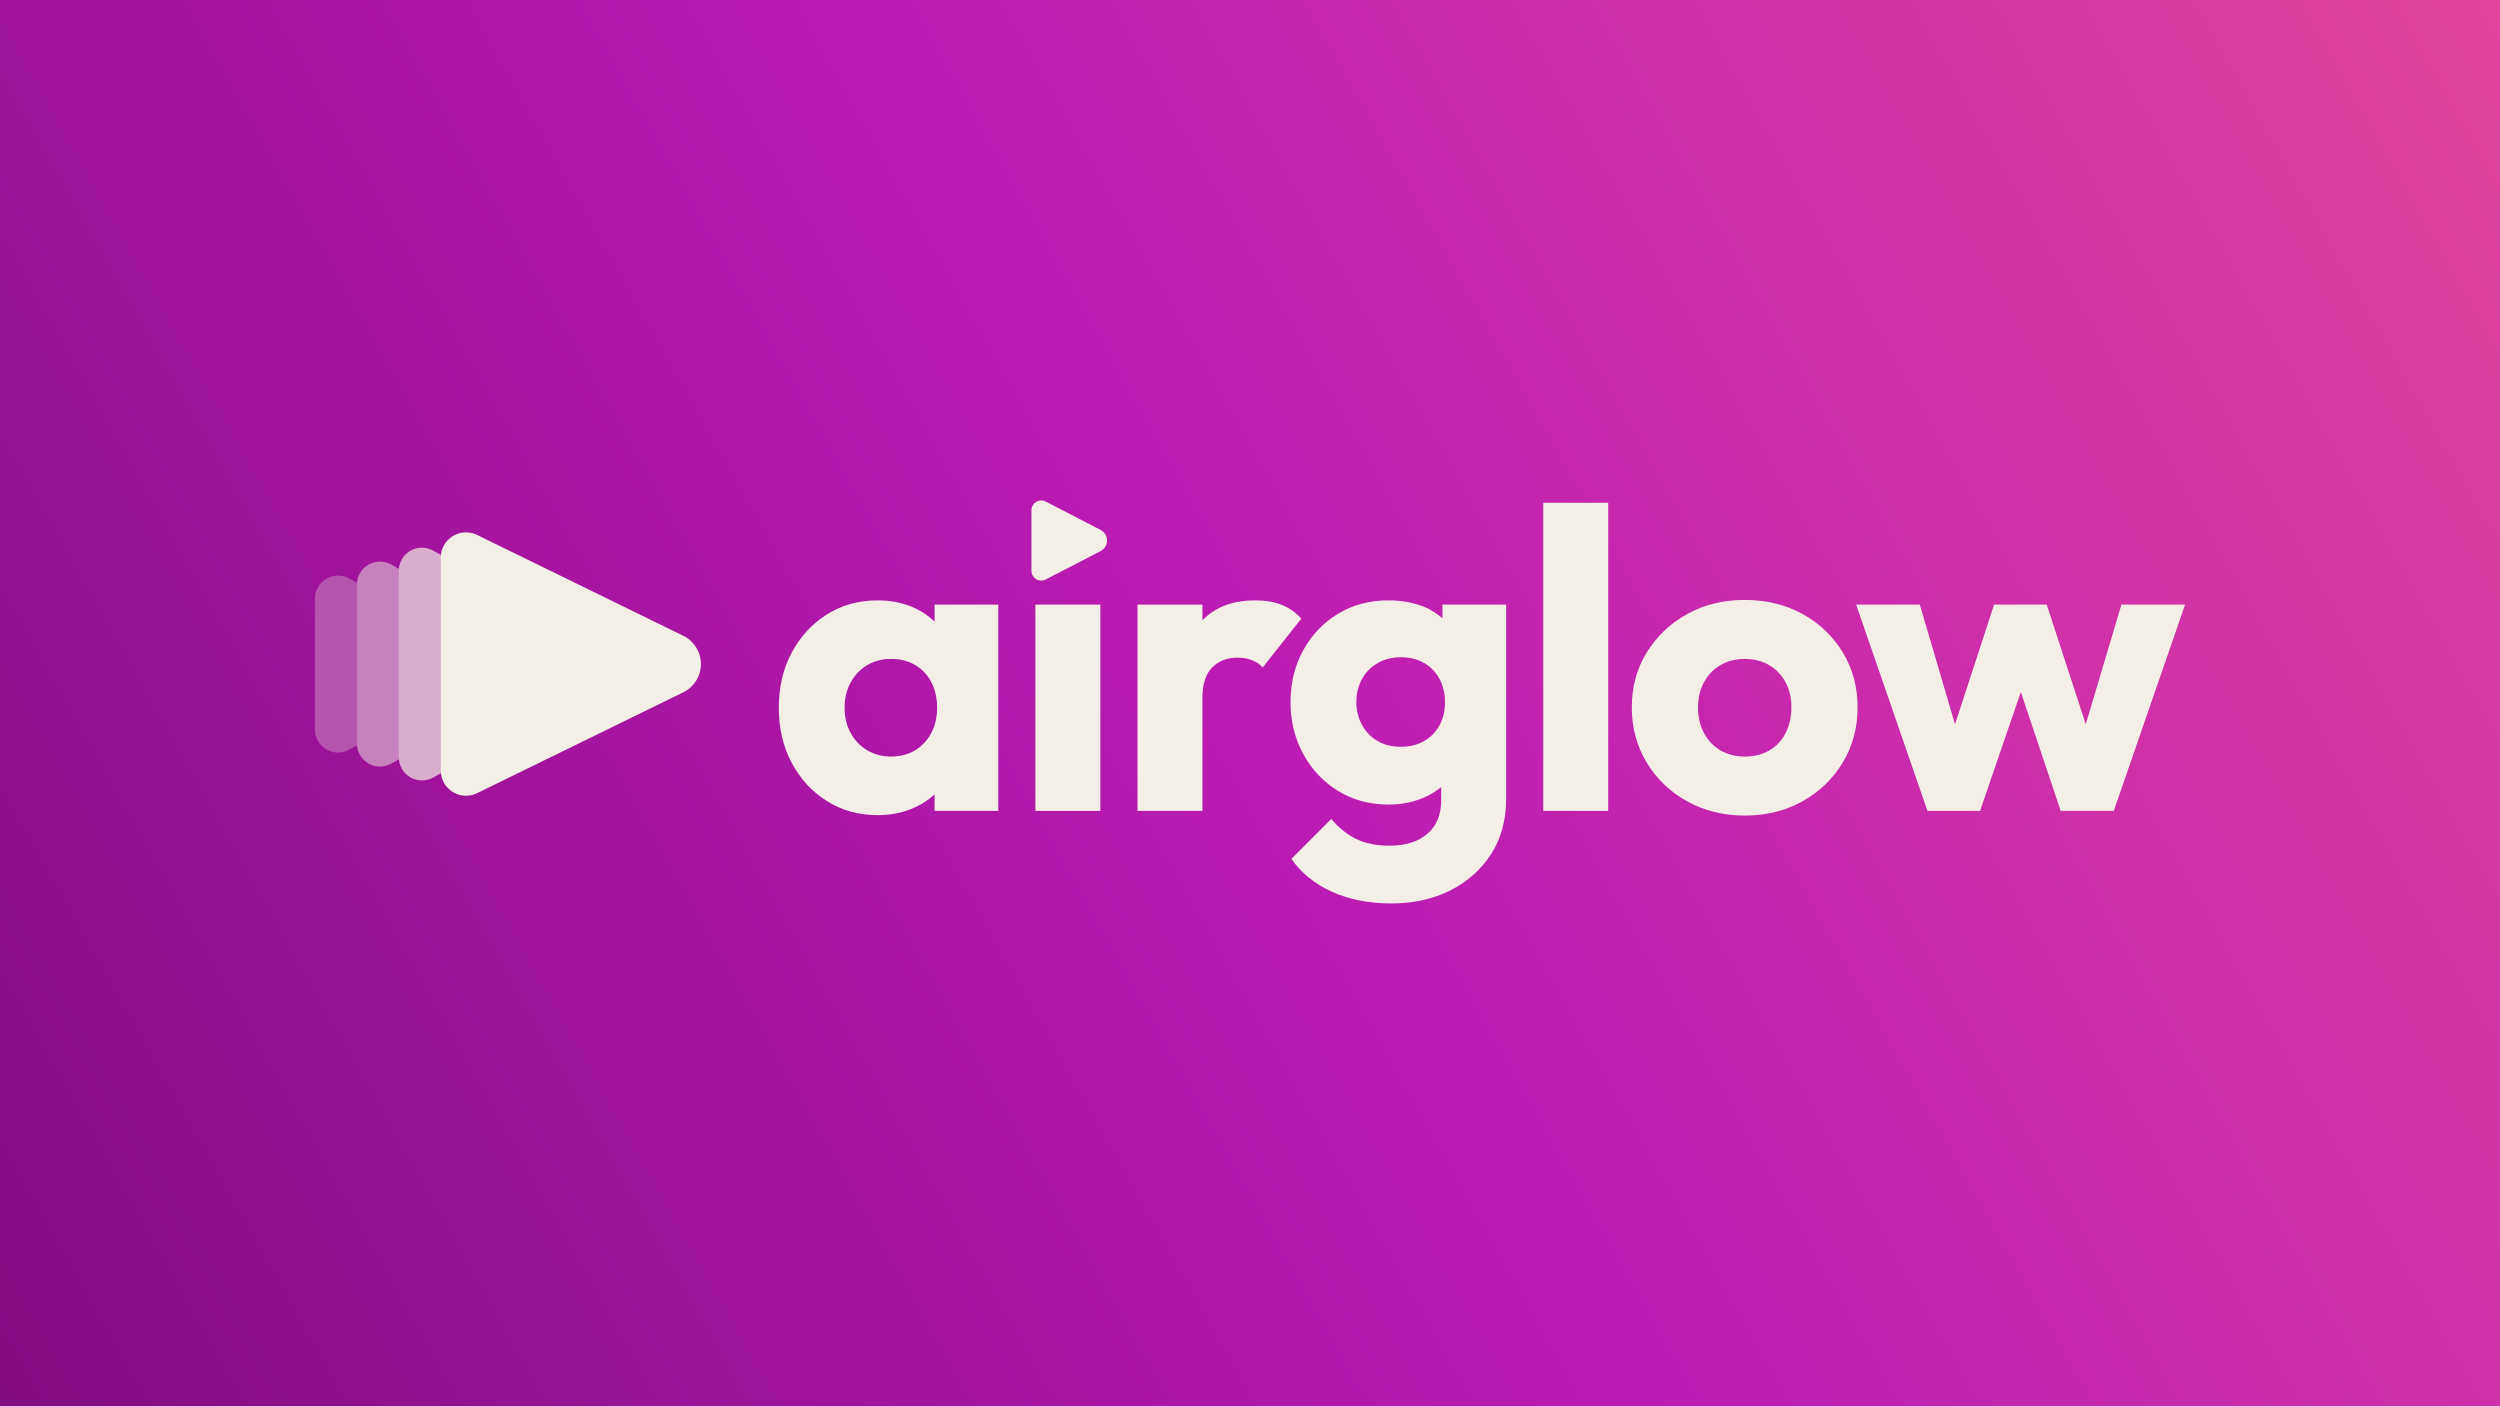
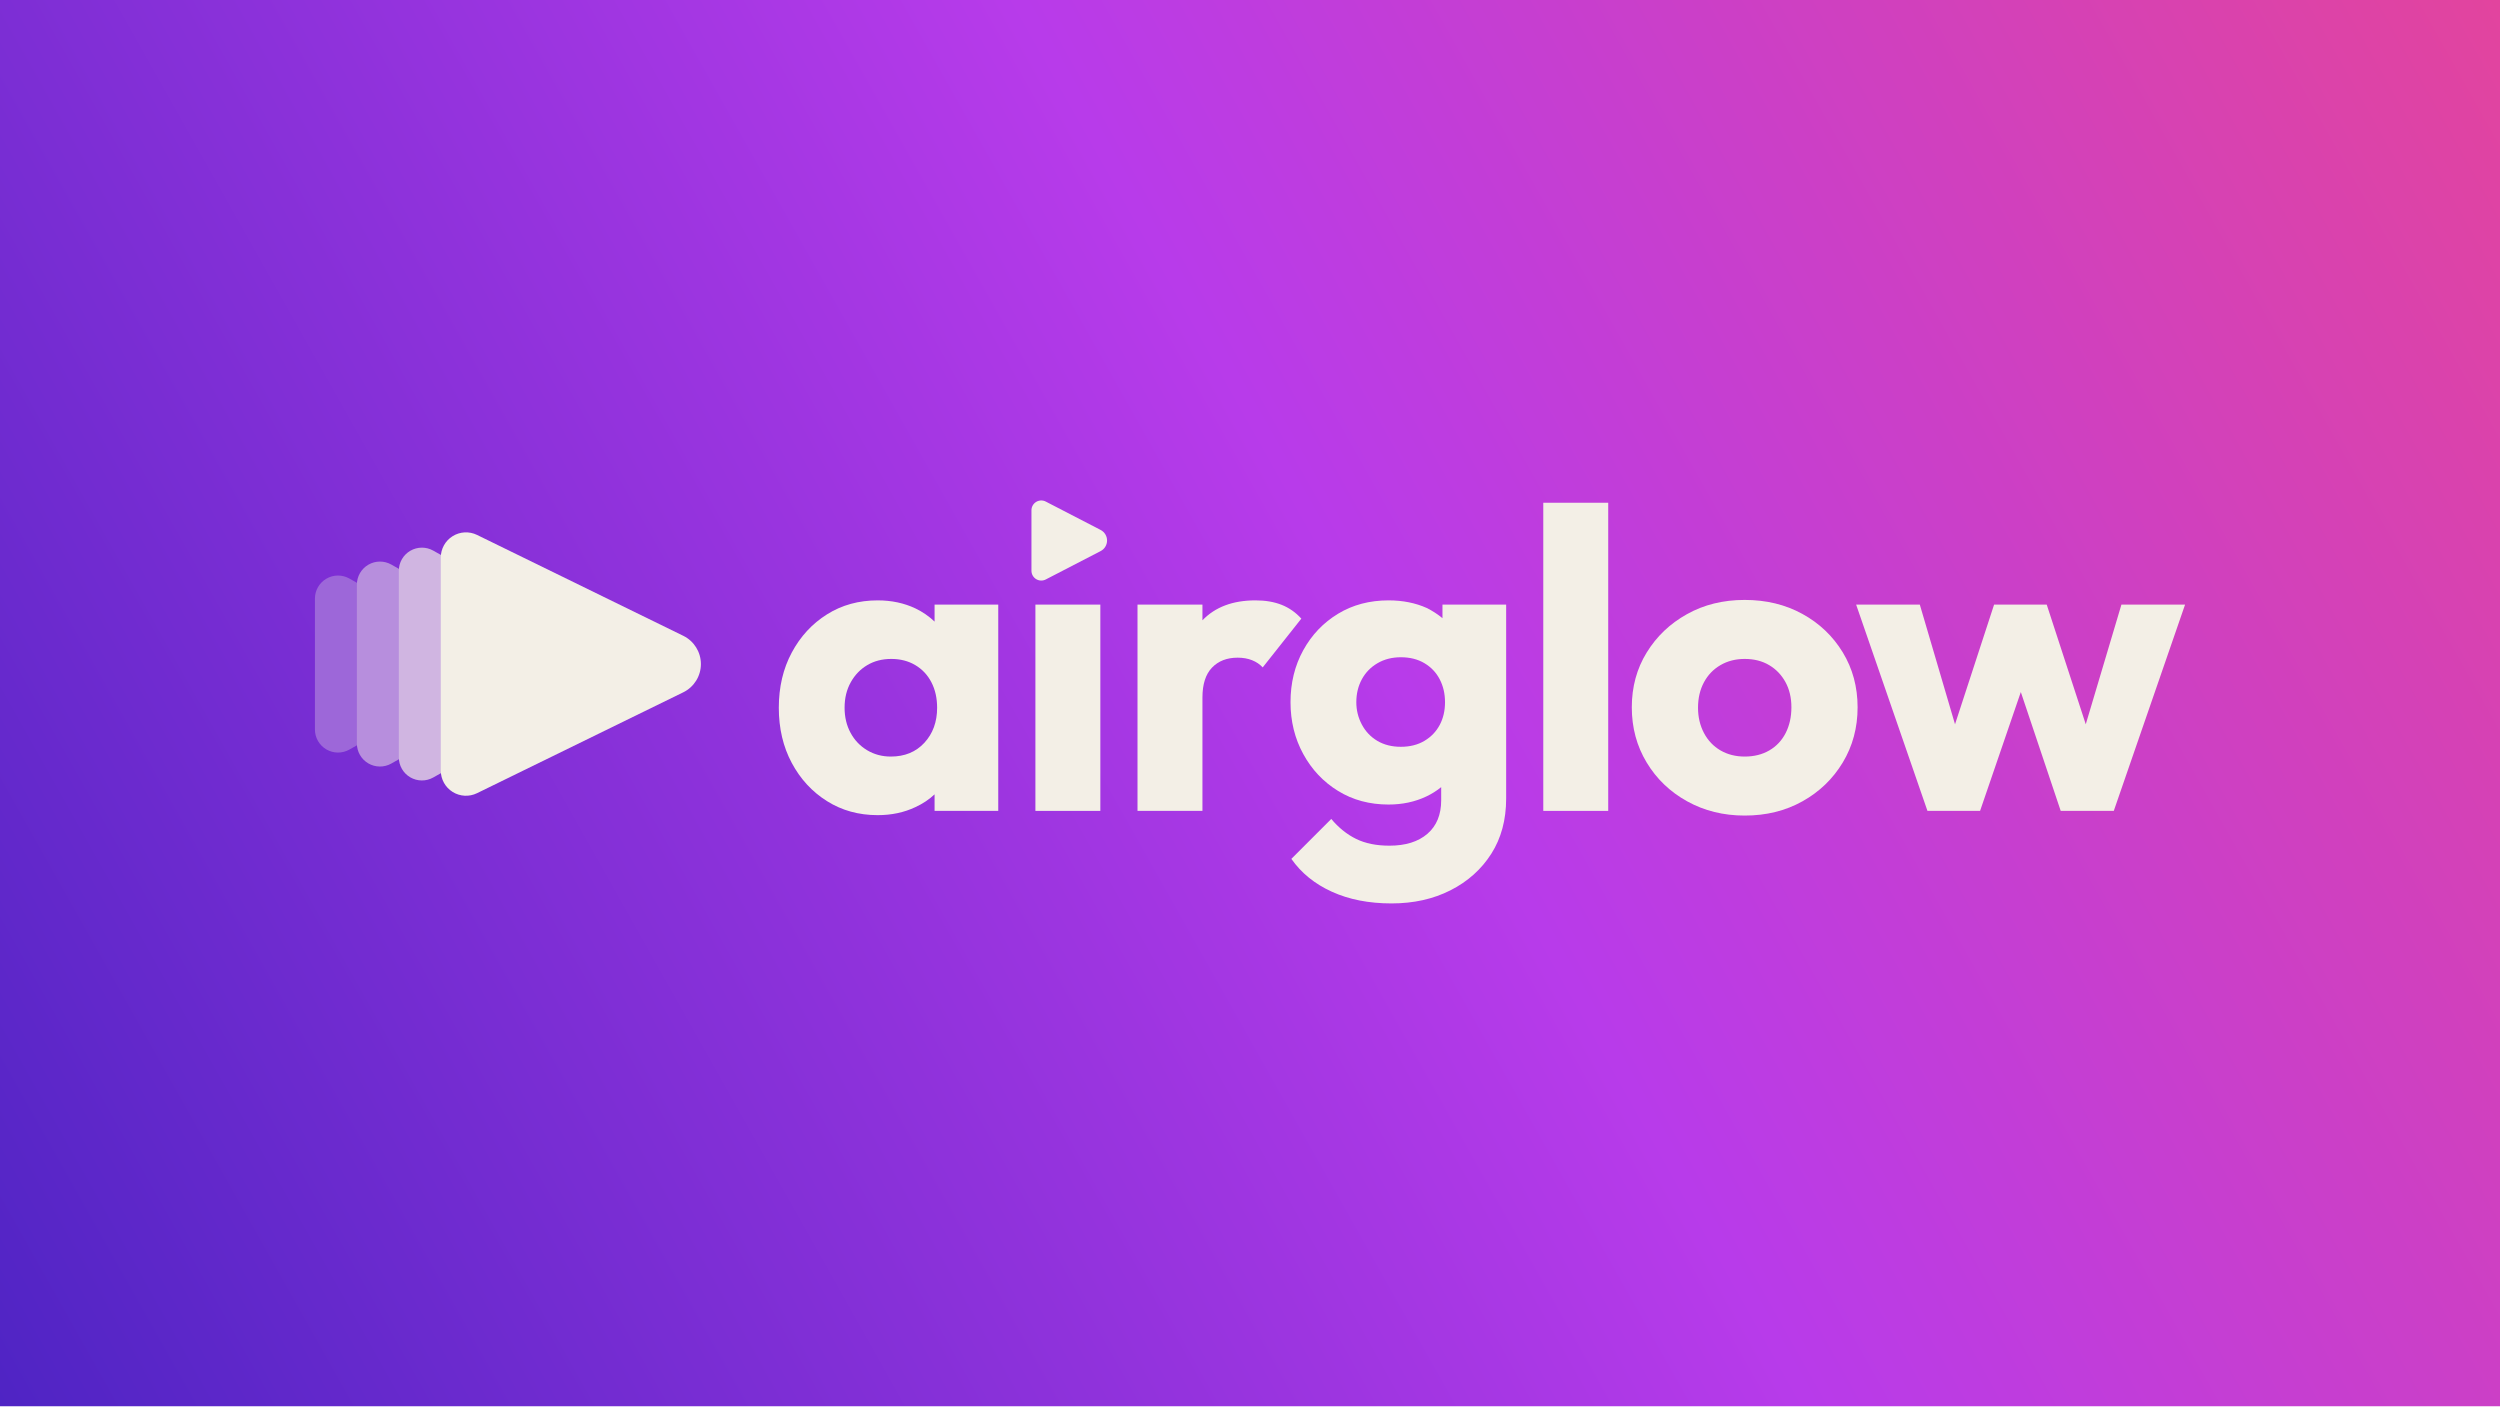
<svg xmlns="http://www.w3.org/2000/svg" viewBox="0 0 320 180" width="320" height="180">
  <defs>
    <linearGradient id="bgf" x1="0" y1="180" x2="320" y2="0" gradientUnits="userSpaceOnUse">
-       <stop offset="0" stop-color="#820C82" />
-       <stop offset="0.5" stop-color="#BC1BB3" />
+       <stop offset="0" stop-color="#4F24C4" />
+       <stop offset="0.55" stop-color="#B83BEA" />
      <stop offset="1" stop-color="#E2449E" />
    </linearGradient>
  </defs>
  <rect width="320" height="180" fill="url(#bgf)" />
  <svg x="38" y="62.05" width="244" height="55.89" viewBox="-6 -108.83 636.08 145.71">
    <defs>
      <linearGradient id="bgg" x1="0" y1="-35" x2="62" y2="35" gradientUnits="userSpaceOnUse">
        <stop offset="0" stop-color="#F95BAC" />
        <stop offset="1" stop-color="#D540F5" />
      </linearGradient>
      <linearGradient id="bgwwg" x1="174.16" y1="0" x2="472.68" y2="0" gradientUnits="userSpaceOnUse">
        <stop offset="0" stop-color="#F95BAC" />
        <stop offset="1" stop-color="#D540F5" />
      </linearGradient>
    </defs>
    <g transform="translate(42 -49) scale(1.4)">
-       <path d="M-30 -15.6A5.5 5.5 0 0 1 -21.8 -20.39L-14.51 -16.28A1 1 0 0 1 -14 -15.41L-14 15.41A1 1 0 0 1 -14.51 16.28L-21.8 20.39A5.5 5.5 0 0 1 -30 15.6Z" fill="#B655AF" />
-       <path d="M-20 -18.93A5.5 5.5 0 0 1 -11.8 -23.72L-4.51 -19.6A1 1 0 0 1 -4 -18.73L-4 18.73A1 1 0 0 1 -4.51 19.6L-11.8 23.72A5.5 5.5 0 0 1 -20 18.93Z" fill="#C881BF" />
-       <path d="M-10 -22.25A5.5 5.5 0 0 1 -1.8 -27.04L5.49 -22.93A1 1 0 0 1 6 -22.06L6 22.06A1 1 0 0 1 5.49 22.93L-1.8 27.04A5.5 5.5 0 0 1 -10 22.25Z" fill="#DAADCF" />
+       <path d="M-30 -15.6A5.5 5.5 0 0 1 -21.8 -20.39L-14.51 -16.28A1 1 0 0 1 -14 -15.41L-14 15.41A1 1 0 0 1 -14.51 16.28L-21.8 20.39A5.5 5.5 0 0 1 -30 15.6Z" fill="#9D67D9" />
+       <path d="M-20 -18.93A5.5 5.5 0 0 1 -11.8 -23.72L-4.51 -19.6A1 1 0 0 1 -4 -18.73L-4 18.73A1 1 0 0 1 -4.51 19.6L-11.8 23.72A5.5 5.5 0 0 1 -20 18.93Z" fill="#B78EDD" />
+       <path d="M-10 -22.25A5.5 5.5 0 0 1 -1.8 -27.04L5.49 -22.93A1 1 0 0 1 6 -22.06L6 22.06A1 1 0 0 1 5.49 22.93L-1.8 27.04A5.5 5.5 0 0 1 -10 22.25Z" fill="#D0B5E1" />
      <path d="M0 -25.39A6 6 0 0 1 8.64 -30.78L57.79 -6.74A7.5 7.5 0 0 1 57.79 6.74L8.64 30.78A6 6 0 0 1 0 25.39Z" fill="#F3EFE6" />
    </g>
    <g transform="translate(151.4 0)">
      <g transform="translate(0 0)">
        <path d="M36.4 1.42L36.4 1.42Q26.91 1.42 19.48 -3.26Q12.04 -7.93 7.72 -16.01Q3.4 -24.08 3.4 -34.42Q3.4 -44.76 7.72 -52.83Q12.04 -60.91 19.48 -65.58Q26.91 -70.25 36.4 -70.25L36.4 -70.25Q43.34 -70.25 49.01 -67.56L49.01 -67.56Q52.55 -65.86 55.38 -63.17L55.38 -63.17L55.38 -68.84L76.63 -68.84L76.63 0L55.38 0L55.38 -5.52Q52.69 -2.97 49.01 -1.27L49.01 -1.27Q43.34 1.42 36.4 1.42M40.79 -18.13L40.79 -18.13Q47.73 -18.13 51.98 -22.73Q56.23 -27.34 56.23 -34.42L56.23 -34.42Q56.23 -39.24 54.32 -42.92Q52.41 -46.6 48.94 -48.65Q45.47 -50.71 40.93 -50.71Q36.4 -50.71 32.93 -48.65Q29.46 -46.6 27.41 -42.92Q25.35 -39.24 25.35 -34.42L25.35 -34.42Q25.35 -29.75 27.34 -26.06Q29.32 -22.38 32.86 -20.25Q36.4 -18.13 40.79 -18.13" fill="#F3EFE6" />
      </g>
      <g transform="translate(-2.9 0)">
        <path d="M113.6 0L91.93 0L91.93 -68.84L113.6 -68.84L113.6 0" fill="#F3EFE6" />
        <path d="M90.61 -100.31A3.272 3.272 0 0 1 95.39 -103.22L113.7 -93.75A3.973 3.973 0 0 1 113.7 -86.7L95.39 -77.23A3.272 3.272 0 0 1 90.61 -80.14Z" fill="#F3EFE6" />
      </g>
      <g transform="translate(-5.8 0)">
        <path d="M150.57 0L128.9 0L128.9 -68.84L150.57 -68.84L150.57 -63.6Q156.94 -70.25 168.27 -70.25L168.27 -70.25Q173.23 -70.25 176.98 -68.77Q180.74 -67.28 183.57 -64.16L183.57 -64.16L170.68 -47.88Q169.26 -49.43 167.14 -50.28Q165.01 -51.13 162.32 -51.13L162.32 -51.13Q156.94 -51.13 153.75 -47.8Q150.57 -44.48 150.57 -37.82L150.57 -37.82L150.57 0" fill="#F3EFE6" />
      </g>
      <g transform="translate(-8.7 0)">
        <path d="M216.57 30.88L216.57 30.88Q205.24 30.88 196.67 26.98Q188.1 23.09 183.14 16.01L183.14 16.01L196.46 2.69Q200.14 7.08 204.75 9.35Q209.35 11.61 215.86 11.61L215.86 11.61Q223.94 11.61 228.54 7.65Q233.14 3.68 233.14 -3.54L233.14 -3.54L233.14 -7.93Q230.88 -6.09 228.19 -4.82L228.19 -4.82Q222.52 -2.12 215.58 -2.12L215.58 -2.12Q206.09 -2.12 198.73 -6.66Q191.36 -11.19 187.11 -18.98Q182.86 -26.77 182.86 -36.26L182.86 -36.26Q182.86 -45.89 187.11 -53.61Q191.36 -61.33 198.73 -65.79Q206.09 -70.25 215.58 -70.25L215.58 -70.25Q222.66 -70.25 228.33 -67.71L228.33 -67.71Q231.16 -66.29 233.57 -64.31L233.57 -64.31L233.57 -68.84L254.82 -68.84L254.82 -4.11Q254.82 6.52 249.86 14.31Q244.9 22.1 236.26 26.49Q227.62 30.88 216.57 30.88M219.69 -21.39L219.69 -21.39Q224.22 -21.39 227.55 -23.37Q230.88 -25.35 232.65 -28.68Q234.42 -32.01 234.42 -36.26Q234.42 -40.51 232.65 -43.91Q230.88 -47.31 227.55 -49.29Q224.22 -51.27 219.69 -51.27L219.69 -51.27Q215.3 -51.27 211.9 -49.29Q208.5 -47.31 206.66 -43.91Q204.82 -40.51 204.82 -36.26L204.82 -36.26Q204.82 -32.29 206.66 -28.82Q208.5 -25.35 211.83 -23.37Q215.16 -21.39 219.69 -21.39" fill="#F3EFE6" />
      </g>
      <g transform="translate(-11.6 0)">
        <path d="M291.78 0L270.11 0L270.11 -102.83L291.78 -102.83L291.78 0" fill="#F3EFE6" />
      </g>
      <g transform="translate(-14.5 0)">
        <path d="M340.23 1.56L340.23 1.56Q329.6 1.56 321.03 -3.19Q312.46 -7.93 307.51 -16.15Q302.55 -24.36 302.55 -34.56L302.55 -34.56Q302.55 -44.76 307.51 -52.83Q312.46 -60.91 320.96 -65.65Q329.46 -70.4 340.23 -70.4L340.23 -70.4Q350.99 -70.4 359.49 -65.72Q367.99 -61.05 372.95 -52.9Q377.9 -44.76 377.9 -34.56L377.9 -34.56Q377.9 -24.36 372.95 -16.15Q367.99 -7.93 359.49 -3.19Q350.99 1.56 340.23 1.56M340.23 -18.13L340.23 -18.13Q344.9 -18.13 348.44 -20.18Q351.98 -22.24 353.9 -25.99Q355.81 -29.75 355.81 -34.56L355.81 -34.56Q355.81 -39.38 353.82 -42.99Q351.84 -46.6 348.37 -48.65Q344.9 -50.71 340.23 -50.71L340.23 -50.71Q335.69 -50.71 332.15 -48.65Q328.61 -46.6 326.63 -42.92Q324.65 -39.24 324.65 -34.42L324.65 -34.42Q324.65 -29.75 326.63 -25.99Q328.61 -22.24 332.15 -20.18Q335.69 -18.13 340.23 -18.13" fill="#F3EFE6" />
      </g>
      <g transform="translate(-17.4 0)">
        <path d="M421.67 0L404.11 0L380.31 -68.84L401.56 -68.84L413.31 -28.9L426.35 -68.84L443.91 -68.84L456.94 -28.9L468.84 -68.84L490.08 -68.84L466.29 0L448.58 0L435.27 -39.66L421.67 0" fill="#F3EFE6" />
      </g>
    </g>
  </svg>
</svg>
